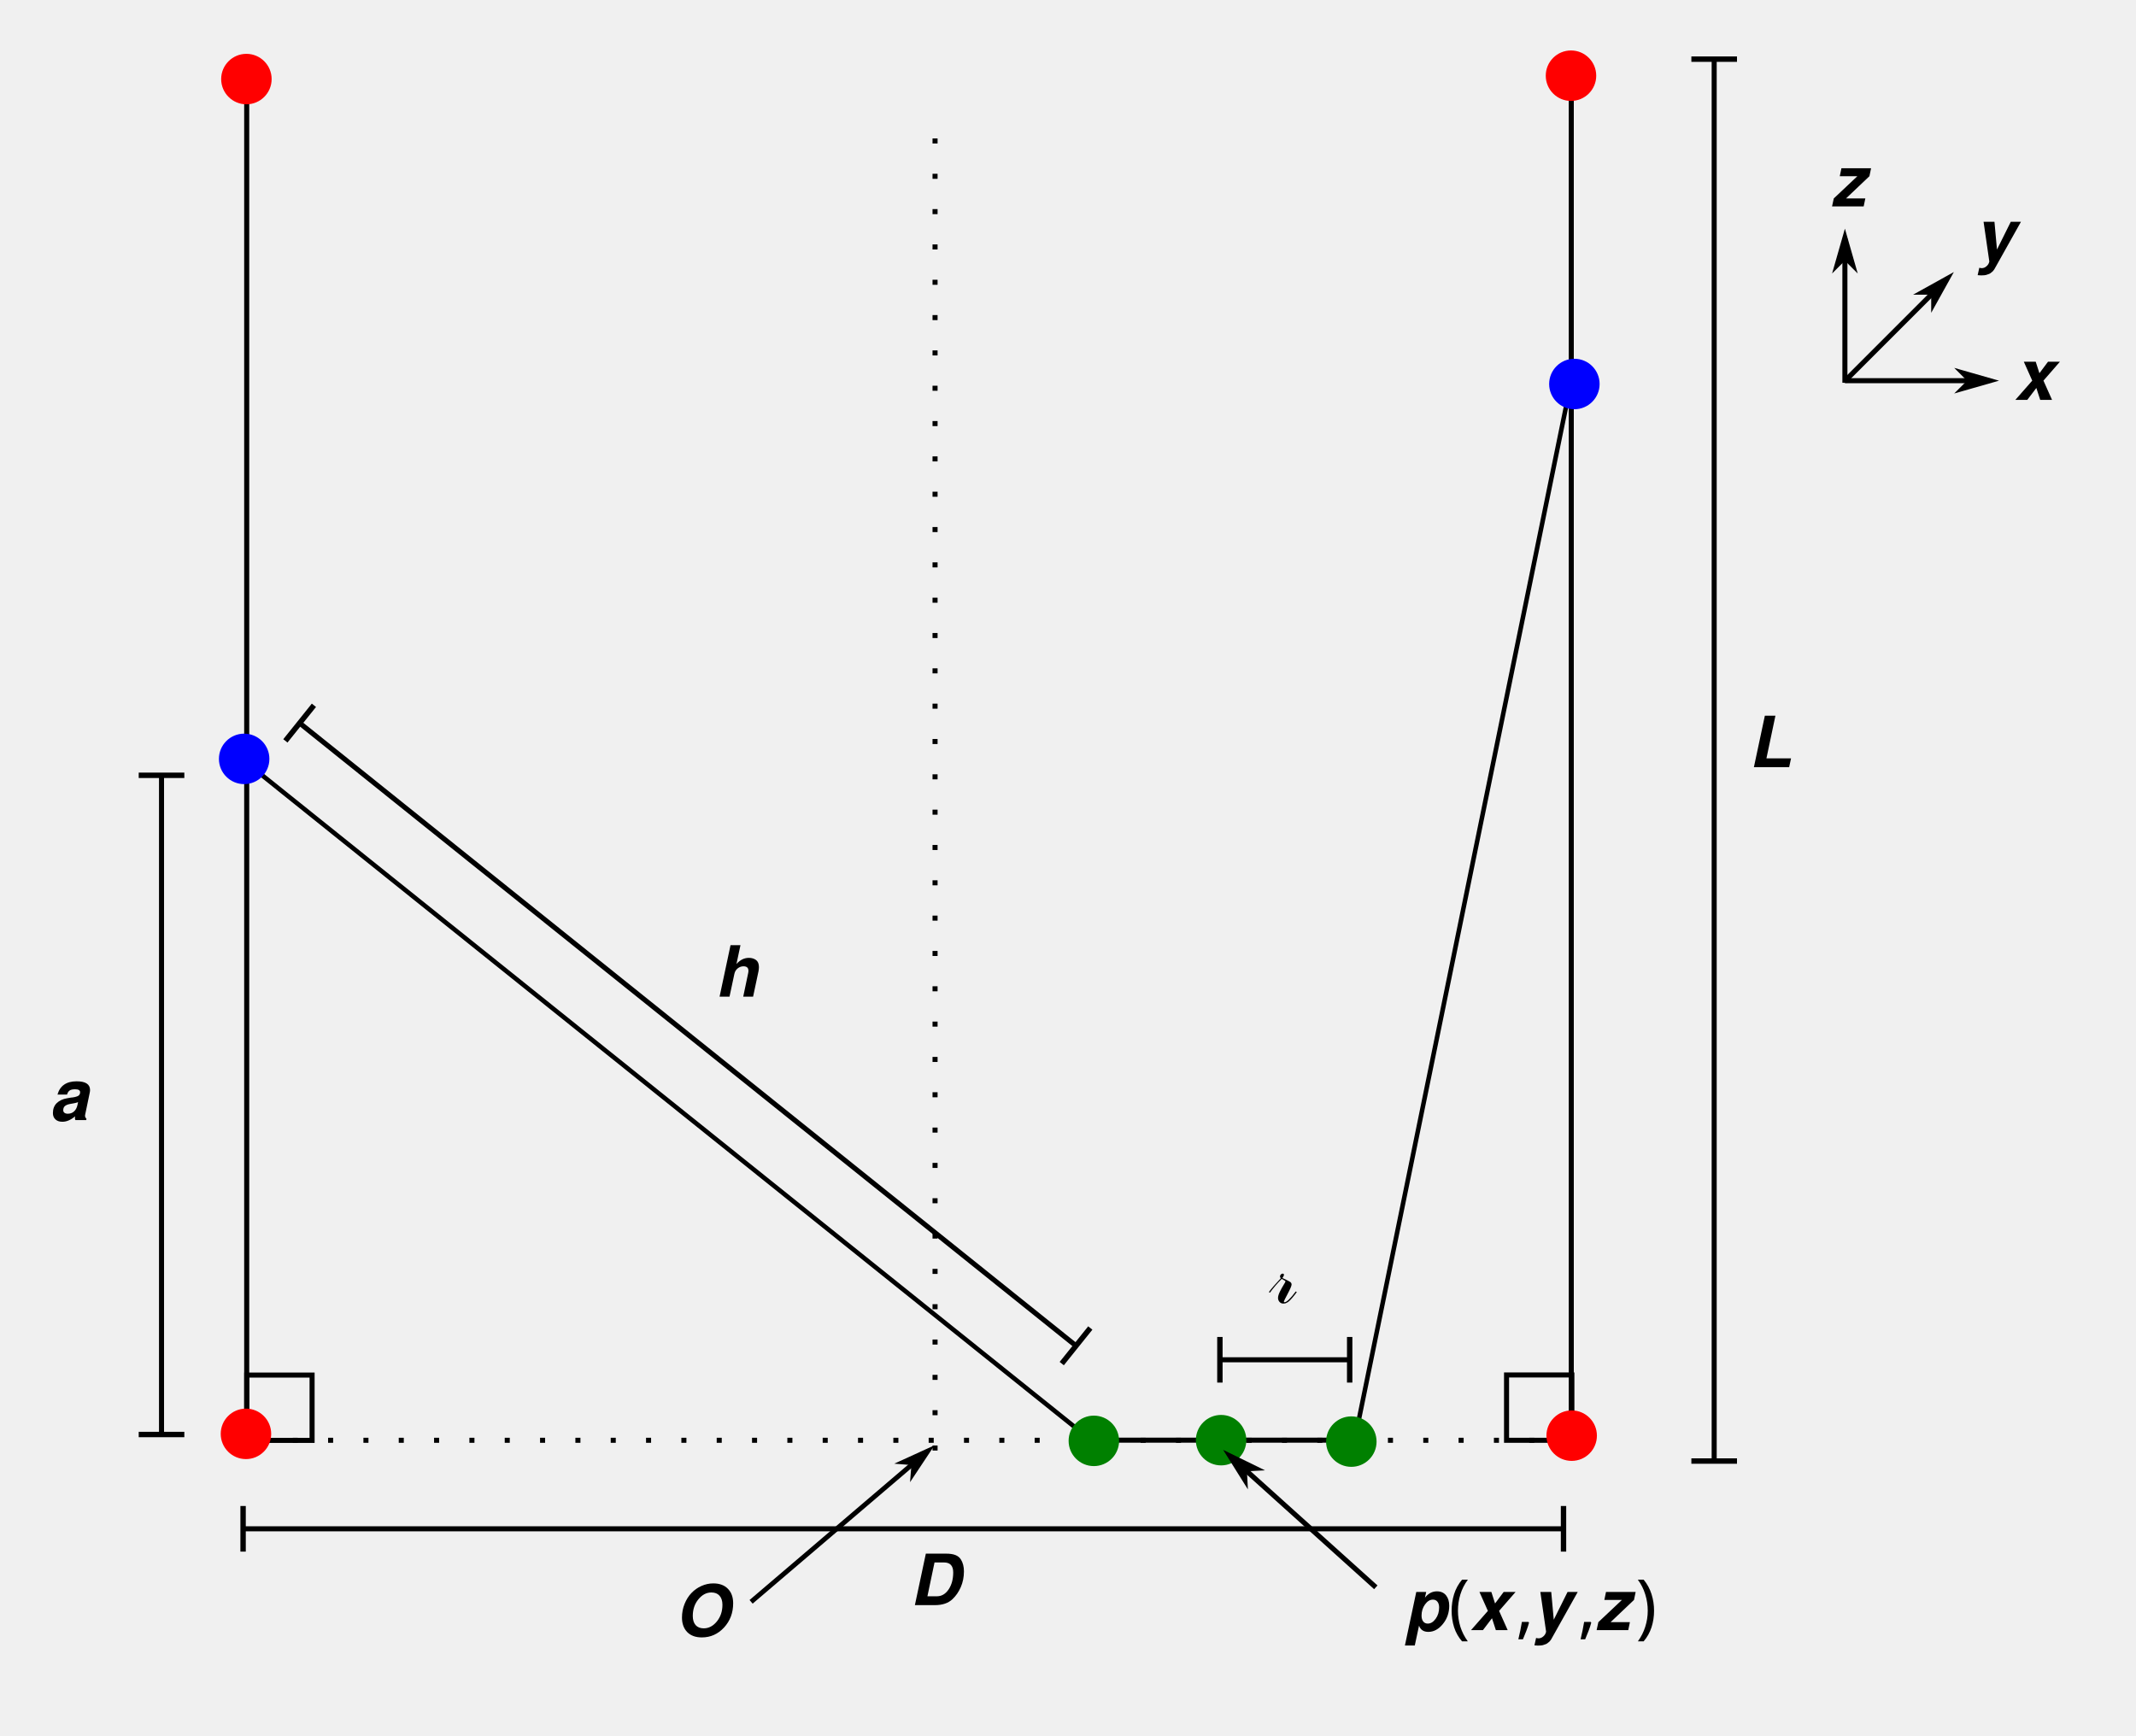
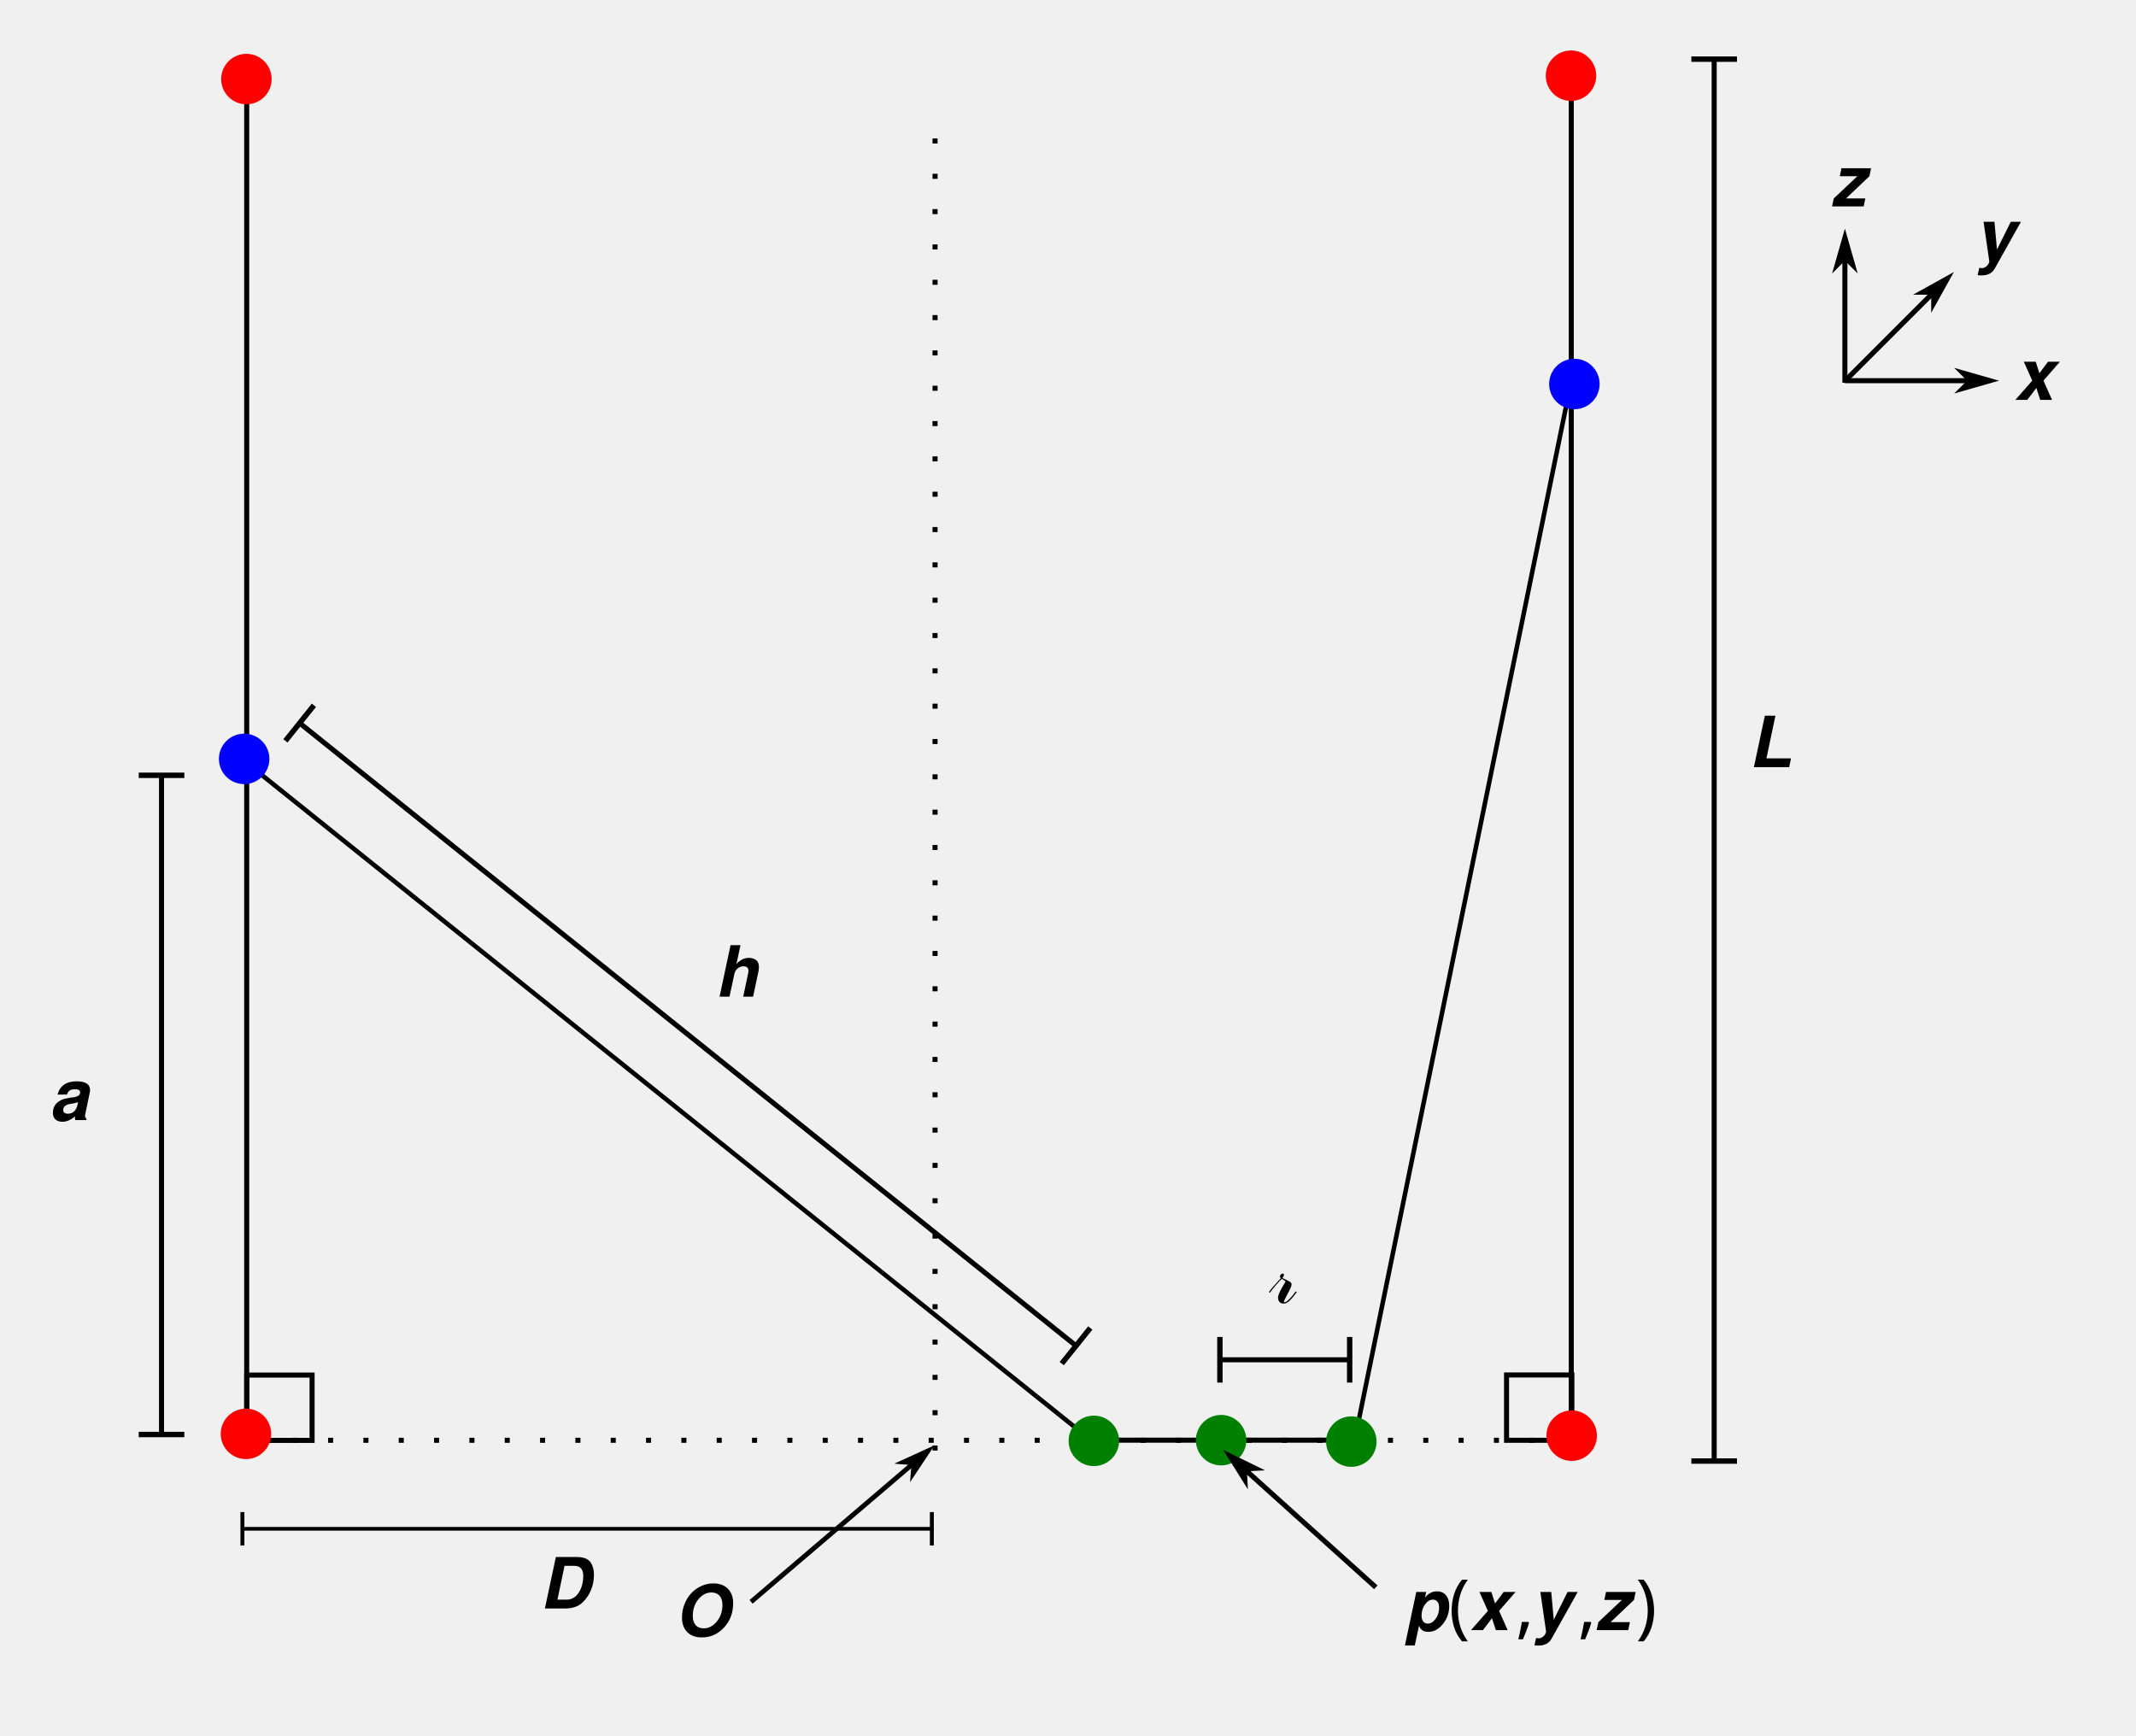
<svg xmlns="http://www.w3.org/2000/svg" width="423.229" height="343.892" id="svg2" version="1.1">
  <defs id="defs4">
    <marker style="overflow:visible" id="DistanceStart" refX="0" refY="0" orient="auto">
      <g id="g2300">
        <path style="fill:none;stroke:#ffffff;stroke-width:1.15;stroke-linecap:square" d="M 0,0 2,0" id="path2306" />
        <path style="fill:#000000;fill-rule:evenodd;stroke:none" d="M 0,0 13,4 9,0 13,-4 0,0 z" id="path2302" />
        <path style="fill:none;stroke:#000000;stroke-width:1;stroke-linecap:square" d="M 0,-4 0,40" id="path2304" />
      </g>
    </marker>
    <marker orient="auto" refY="0" refX="0" id="StopL" style="overflow:visible">
      <path id="path4578" d="M 0,5.65 0,-5.65" style="fill:none;stroke:#000000;stroke-width:1pt" transform="scale(0.8,0.8)" />
    </marker>
    <marker orient="auto" refY="0" refX="0" id="Arrow1Lend" style="overflow:visible">
      <path id="path4412" d="M 0,0 5,-5 -12.5,0 5,5 0,0 z" style="fill-rule:evenodd;stroke:#000000;stroke-width:1pt" transform="matrix(-0.8,0,0,-0.8,-10,0)" />
    </marker>
    <marker orient="auto" refY="0" refX="0" id="Arrow1Mend" style="overflow:visible">
      <path id="path4418" d="M 0,0 5,-5 -12.5,0 5,5 0,0 z" style="fill-rule:evenodd;stroke:#000000;stroke-width:1pt" transform="matrix(-0.4,0,0,-0.4,-4,0)" />
    </marker>
    <marker orient="auto" refY="0" refX="0" id="Arrow1Mstart" style="overflow:visible">
      <path id="path4415" d="M 0,0 5,-5 -12.5,0 5,5 0,0 z" style="fill-rule:evenodd;stroke:#000000;stroke-width:1pt" transform="matrix(0.4,0,0,0.4,4,0)" />
    </marker>
    <marker orient="auto" refY="0" refX="0" id="Arrow2Lstart" style="overflow:visible">
      <path id="path4427" style="fill-rule:evenodd;stroke-width:0.625;stroke-linejoin:round" d="M 8.719,4.034 -2.207,0.016 8.719,-4.002 c -1.745,2.372 -1.735,5.617 -6e-7,8.035 z" transform="matrix(1.1,0,0,1.1,1.1,0)" />
    </marker>
    <marker orient="auto" refY="0" refX="0" id="Arrow1Lstart" style="overflow:visible">
      <path id="path4409" d="M 0,0 5,-5 -12.5,0 5,5 0,0 z" style="fill-rule:evenodd;stroke:#000000;stroke-width:1pt" transform="matrix(0.8,0,0,0.8,10,0)" />
    </marker>
    <marker orient="auto" refY="0" refX="0" id="Arrow1Mstart-5" style="overflow:visible">
      <path id="path4415-5" d="M 0,0 5,-5 -12.5,0 5,5 0,0 z" style="fill-rule:evenodd;stroke:#000000;stroke-width:1pt" transform="matrix(0.4,0,0,0.4,4,0)" />
    </marker>
    <marker orient="auto" refY="0" refX="0" id="StopL-5" style="overflow:visible">
      <path id="path4578-2" d="M 0,5.65 0,-5.65" style="fill:none;stroke:#000000;stroke-width:1pt" transform="scale(0.8,0.8)" />
    </marker>
    <marker orient="auto" refY="0" refX="0" id="marker10958" style="overflow:visible">
      <path id="path10960" d="M 0,5.65 0,-5.65" style="fill:none;stroke:#000000;stroke-width:1pt" transform="scale(0.8,0.8)" />
    </marker>
    <marker orient="auto" refY="0" refX="0" id="StopL-2" style="overflow:visible">
      <path id="path4578-21" d="M 0,5.65 0,-5.65" style="fill:none;stroke:#000000;stroke-width:1pt" transform="scale(0.8,0.8)" />
    </marker>
    <marker orient="auto" refY="0" refX="0" id="marker11599" style="overflow:visible">
      <path id="path11601" d="M 0,5.65 0,-5.65" style="fill:none;stroke:#000000;stroke-width:1pt" transform="scale(0.8,0.8)" />
    </marker>
  </defs>
  <g id="layer1" transform="translate(-73.05148,-94.84053)">
    <rect style="fill:none;stroke:#000000;stroke-width:1;stroke-miterlimit:4;stroke-opacity:1;stroke-dasharray:none;stroke-dashoffset:0" id="rect11629-4" width="12.943" height="12.943" x="371.561" y="367.3" />
    <rect style="fill:none;stroke:#000000;stroke-width:1;stroke-miterlimit:4;stroke-opacity:1;stroke-dasharray:none;stroke-dashoffset:0" id="rect11629" width="12.943" height="12.943" x="121.945" y="367.321" />
    <path style="fill:none;stroke:#000000;stroke-width:1;stroke-linecap:butt;stroke-linejoin:miter;stroke-miterlimit:4;stroke-opacity:1;stroke-dasharray:1, 6;stroke-dashoffset:0;marker-start:none;marker-mid:none;marker-end:none" d="m 124.059,380.242 261.63,0" id="path6797-3" />
    <path style="fill:none;stroke:#000000;stroke-width:1px;stroke-linecap:butt;stroke-linejoin:miter;stroke-opacity:1" d="m 121.933,112.912 0,265.67" id="path3005" />
    <path style="fill:none;stroke:#000000;stroke-width:1px;stroke-linecap:butt;stroke-linejoin:miter;stroke-opacity:1" d="m 384.387,112.457 0,265.67" id="path3005-4" />
-     <path transform="translate(264.329,-93.23594)" style="fill:#ff0000" id="path3135-3-4" d="m 125,203.076 c 0,2.761 -2.239,5 -5,5 -2.761,0 -5,-2.239 -5,-5 0,-2.761 2.239,-5 5,-5 2.761,0 5,2.239 5,5 z" />
-     <path transform="translate(1.873638,-92.56631)" style="fill:#ff0000" id="path3135-3-4-5" d="m 125,203.076 c 0,2.761 -2.239,5 -5,5 -2.761,0 -5,-2.239 -5,-5 0,-2.761 2.239,-5 5,-5 2.761,0 5,2.239 5,5 z" />
-     <path transform="translate(264.4643,176.25)" style="fill:#ff0000" id="path3135-3-4-0" d="m 125,203.076 c 0,2.761 -2.239,5 -5,5 -2.761,0 -5,-2.239 -5,-5 0,-2.761 2.239,-5 5,-5 2.761,0 5,2.239 5,5 z" />
-     <path transform="translate(1.785714,175.8929)" style="fill:#ff0000" id="path3135-3-4-03" d="m 125,203.076 c 0,2.761 -2.239,5 -5,5 -2.761,0 -5,-2.239 -5,-5 0,-2.761 2.239,-5 5,-5 2.761,0 5,2.239 5,5 z" />
+     <path transform="translate(264.329,-93.23594)" style="fill:#ff0000" id="path3135-3-4" d="M 125,203.076 C 125,205.838 122.761,208.076 120,208.076 117.239,208.076 115,205.838 115,203.076 115,200.315 117.239,198.076 120,198.076 122.761,198.076 125,200.315 125,203.076 z" />
+     <path transform="translate(1.873638,-92.56631)" style="fill:#ff0000" id="path3135-3-4-5" d="M 125,203.076 C 125,205.838 122.761,208.076 120,208.076 117.239,208.076 115,205.838 115,203.076 115,200.315 117.239,198.076 120,198.076 122.761,198.076 125,200.315 125,203.076 z" />
+     <path transform="translate(264.4643,176.25)" style="fill:#ff0000" id="path3135-3-4-0" d="M 125,203.076 C 125,205.838 122.761,208.076 120,208.076 117.239,208.076 115,205.838 115,203.076 115,200.315 117.239,198.076 120,198.076 122.761,198.076 125,200.315 125,203.076 z" />
+     <path transform="translate(1.785714,175.8929)" style="fill:#ff0000" id="path3135-3-4-03" d="M 125,203.076 C 125,205.838 122.761,208.076 120,208.076 117.239,208.076 115,205.838 115,203.076 115,200.315 117.239,198.076 120,198.076 122.761,198.076 125,200.315 125,203.076 z" />
    <text xml:space="preserve" style="font-size:40px;font-style:normal;font-weight:normal;line-height:125%;letter-spacing:0px;word-spacing:0px;fill:#000000;fill-opacity:1;stroke:none;font-family:Sans" x="495.714" y="124.505" id="text3214">
      <tspan id="tspan3216" x="495.714" y="124.505" />
    </text>
    <path style="fill:none;stroke:#000000;stroke-width:0.9px;stroke-linecap:butt;stroke-linejoin:miter;stroke-opacity:1" d="M 384.403,170.279 341.311,380.969" id="path3005-4-8" />
    <path style="fill:none;stroke:#000000;stroke-width:0.9px;stroke-linecap:butt;stroke-linejoin:miter;stroke-opacity:1" d="M 122.553,246.511 290.304,381.071" id="path3005-4-8-2" />
-     <path style="fill:#0000ff" id="path3135" d="m 125,203.076 c 0,2.761 -2.239,5 -5,5 -2.761,0 -5,-2.239 -5,-5 0,-2.761 2.239,-5 5,-5 2.761,0 5,2.239 5,5 z" transform="translate(1.428572,42.14286)" />
-     <path transform="translate(265,-32.14285)" style="fill:#0000ff" id="path3135-3" d="m 125,203.076 c 0,2.761 -2.239,5 -5,5 -2.761,0 -5,-2.239 -5,-5 0,-2.761 2.239,-5 5,-5 2.761,0 5,2.239 5,5 z" />
+     <path style="fill:#0000ff" id="path3135" d="M 125,203.076 C 125,205.838 122.761,208.076 120,208.076 117.239,208.076 115,205.838 115,203.076 115,200.315 117.239,198.076 120,198.076 122.761,198.076 125,200.315 125,203.076 z" transform="translate(1.428572,42.14286)" />
+     <path transform="translate(265,-32.14285)" style="fill:#0000ff" id="path3135-3" d="M 125,203.076 C 125,205.838 122.761,208.076 120,208.076 117.239,208.076 115,205.838 115,203.076 115,200.315 117.239,198.076 120,198.076 122.761,198.076 125,200.315 125,203.076 z" />
    <path style="fill:none;stroke:#000000;stroke-width:1px;stroke-linecap:butt;stroke-linejoin:miter;stroke-opacity:1" d="m 290,380.219 51.429,0 0,0" id="path3319" />
-     <path transform="translate(220.8062,177.4298)" style="fill:#008000" id="path3135-3-4-1" d="m 125,203.076 c 0,2.761 -2.239,5 -5,5 -2.761,0 -5,-2.239 -5,-5 0,-2.761 2.239,-5 5,-5 2.761,0 5,2.239 5,5 z" />
-     <path transform="translate(169.7875,177.2817)" style="fill:#008000" id="path3135-3-4-1-7" d="m 125,203.076 c 0,2.761 -2.239,5 -5,5 -2.761,0 -5,-2.239 -5,-5 0,-2.761 2.239,-5 5,-5 2.761,0 5,2.239 5,5 z" />
-     <path transform="translate(195,177.1429)" style="fill:#008000" id="path3135-3-4-1-1" d="m 125,203.076 c 0,2.761 -2.239,5 -5,5 -2.761,0 -5,-2.239 -5,-5 0,-2.761 2.239,-5 5,-5 2.761,0 5,2.239 5,5 z" />
+     <path transform="translate(220.8062,177.4298)" style="fill:#008000" id="path3135-3-4-1" d="M 125,203.076 C 125,205.838 122.761,208.076 120,208.076 117.239,208.076 115,205.838 115,203.076 115,200.315 117.239,198.076 120,198.076 122.761,198.076 125,200.315 125,203.076 z" />
+     <path transform="translate(169.7875,177.2817)" style="fill:#008000" id="path3135-3-4-1-7" d="M 125,203.076 C 125,205.838 122.761,208.076 120,208.076 117.239,208.076 115,205.838 115,203.076 115,200.315 117.239,198.076 120,198.076 122.761,198.076 125,200.315 125,203.076 z" />
+     <path transform="translate(195,177.1429)" style="fill:#008000" id="path3135-3-4-1-1" d="M 125,203.076 C 125,205.838 122.761,208.076 120,208.076 117.239,208.076 115,205.838 115,203.076 115,200.315 117.239,198.076 120,198.076 122.761,198.076 125,200.315 125,203.076 z" />
    <path style="fill:none;stroke:#000000;stroke-width:1px;stroke-linecap:butt;stroke-linejoin:miter;stroke-opacity:1;marker-start:url(#Arrow1Mstart);marker-mid:none" d="m 438.603,142.122 0,28.571" id="path3437" />
    <path style="fill:none;stroke:#000000;stroke-width:1px;stroke-linecap:butt;stroke-linejoin:miter;stroke-opacity:1;marker-start:none;marker-end:url(#Arrow1Mend)" d="m 438.603,170.275 28.571,0" id="path3437-4" />
    <text xml:space="preserve" style="font-size:14px;font-style:normal;font-variant:normal;font-weight:normal;font-stretch:normal;text-align:start;line-height:125%;letter-spacing:0px;word-spacing:0px;writing-mode:lr-tb;text-anchor:start;fill:#000000;fill-opacity:1;stroke:none;font-family:Sans;-inkscape-font-specification:Sans" x="472.174" y="174.081" id="text6705">
      <tspan id="tspan6707" x="472.174" y="174.081">𝒙</tspan>
    </text>
    <text xml:space="preserve" style="font-size:14px;font-style:normal;font-variant:normal;font-weight:normal;font-stretch:normal;text-align:start;line-height:125%;letter-spacing:0px;word-spacing:0px;writing-mode:lr-tb;text-anchor:start;fill:#000000;fill-opacity:1;stroke:none;font-family:Sans;-inkscape-font-specification:Sans" x="436.056" y="135.744" id="text6709">
      <tspan id="tspan6711" x="436.056" y="135.744">𝒛</tspan>
    </text>
    <path style="fill:none;stroke:#000000;stroke-width:1px;stroke-linecap:butt;stroke-linejoin:miter;stroke-opacity:1;marker-start:url(#Arrow1Mstart);marker-mid:none" d="m 458.796,150.142 -20.203,20.203" id="path3437-7" />
    <text xml:space="preserve" style="font-size:14px;font-style:normal;font-variant:normal;font-weight:normal;font-stretch:normal;text-align:start;line-height:125%;letter-spacing:0px;word-spacing:0px;writing-mode:lr-tb;text-anchor:start;fill:#000000;fill-opacity:1;stroke:none;font-family:Sans;-inkscape-font-specification:Sans" x="464.89" y="146.351" id="text6705-3">
      <tspan id="tspan6707-6" x="464.89" y="146.351">𝒚</tspan>
    </text>
    <text xml:space="preserve" style="font-size:14px;font-style:normal;font-variant:normal;font-weight:normal;font-stretch:normal;text-align:start;line-height:125%;letter-spacing:0px;word-spacing:0px;writing-mode:lr-tb;text-anchor:start;fill:#000000;fill-opacity:1;stroke:none;font-family:Sans;-inkscape-font-specification:Sans" x="351.421" y="417.865" id="text6758">
      <tspan x="351.421" y="417.865" id="tspan6762">𝒑(𝒙,𝒚,𝒛)</tspan>
    </text>
    <text xml:space="preserve" style="font-size:14px;font-style:normal;font-variant:normal;font-weight:normal;font-stretch:normal;text-align:start;line-height:125%;letter-spacing:0px;word-spacing:0px;writing-mode:lr-tb;text-anchor:start;fill:#000000;fill-opacity:1;stroke:none;font-family:Sans;-inkscape-font-specification:Sans" x="207.553" y="418.976" id="text6758-1">
      <tspan x="207.553" y="418.976" id="tspan6762-0">𝑶</tspan>
    </text>
    <path style="fill:none;stroke:#000000;stroke-width:1;stroke-linecap:butt;stroke-linejoin:miter;stroke-miterlimit:4;stroke-opacity:1;stroke-dasharray:none;marker-end:url(#Arrow1Mend)" d="M 345.655,409.375 316.87,383.459" id="path6791" />
    <path style="fill:none;stroke:#000000;stroke-width:0.949;stroke-linecap:butt;stroke-linejoin:miter;stroke-miterlimit:4;stroke-opacity:1;stroke-dasharray:none;marker-start:none;marker-end:url(#Arrow1Mend)" d="m 221.876,412.254 34.921,-29.803" id="path6795" />
-     <path style="fill:none;stroke:#000000;stroke-width:1px;stroke-linecap:butt;stroke-linejoin:miter;stroke-opacity:1;marker-start:url(#StopL);marker-end:url(#StopL)" d="m 121.218,397.783 261.63,0" id="path6797" />
+     <path style="fill:none;stroke:#000000;stroke-width:0.733px;stroke-linecap:butt;stroke-linejoin:miter;stroke-opacity:1;marker-start:url(#StopL);marker-end:url(#StopL)" d="M 121.085,397.783 257.689,397.783" id="path6797" />
    <path style="fill:none;stroke:#000000;stroke-width:1px;stroke-linecap:butt;stroke-linejoin:miter;stroke-opacity:1;marker-start:url(#StopL);marker-end:url(#StopL)" d="m 412.701,384.355 0,-277.792" id="path6799" />
    <text xml:space="preserve" style="font-size:14px;font-style:normal;font-variant:normal;font-weight:normal;font-stretch:normal;text-align:start;line-height:125%;letter-spacing:0px;word-spacing:0px;writing-mode:lr-tb;text-anchor:start;fill:#000000;fill-opacity:1;stroke:none;font-family:Sans;-inkscape-font-specification:Sans" x="83.051" y="316.797" id="text10115">
      <tspan id="tspan10117" x="83.051" y="316.797">𝒂 </tspan>
    </text>
    <text xml:space="preserve" style="font-size:14px;font-style:normal;font-variant:normal;font-weight:normal;font-stretch:normal;text-align:start;line-height:125%;letter-spacing:0px;word-spacing:0px;writing-mode:lr-tb;text-anchor:start;fill:#000000;fill-opacity:1;stroke:none;font-family:Sans;-inkscape-font-specification:Sans" x="324.467" y="353.058" id="text10140">
      <tspan id="tspan10142" x="324.467" y="353.058">𝓇</tspan>
    </text>
    <text xml:space="preserve" style="font-size:14px;font-style:normal;font-variant:normal;font-weight:normal;font-stretch:normal;text-align:start;line-height:125%;letter-spacing:0px;word-spacing:0px;writing-mode:lr-tb;text-anchor:start;fill:#000000;fill-opacity:1;stroke:none;font-family:Sans;-inkscape-font-specification:Sans" x="215.143" y="292.335" id="text10144">
      <tspan id="tspan10146" x="215.143" y="292.335">𝒉</tspan>
    </text>
    <path style="fill:none;stroke:#000000;stroke-width:1px;stroke-linecap:butt;stroke-linejoin:miter;stroke-opacity:1;marker-start:url(#StopL);marker-end:url(#StopL)" d="m 314.763,364.29 25.714,0" id="path10148" />
    <path style="fill:none;stroke:#000000;stroke-width:1;stroke-linecap:butt;stroke-linejoin:miter;stroke-miterlimit:4;stroke-opacity:1;stroke-dasharray:none;marker-start:url(#StopL);marker-end:url(#StopL)" d="m 105.056,379.096 0,-130.624" id="path6799-5" />
    <text xml:space="preserve" style="font-size:14px;font-style:normal;font-variant:normal;font-weight:normal;font-stretch:normal;text-align:start;line-height:125%;letter-spacing:0px;word-spacing:0px;writing-mode:lr-tb;text-anchor:start;fill:#000000;fill-opacity:1;stroke:none;font-family:Sans;-inkscape-font-specification:Sans" x="420.291" y="246.869" id="text11619">
      <tspan id="tspan11621" x="420.291" y="246.869">𝑳</tspan>
      <tspan x="420.291" y="264.369" id="tspan11623" />
    </text>
-     <text xml:space="preserve" style="font-size:14px;font-style:normal;font-variant:normal;font-weight:normal;font-stretch:normal;text-align:start;line-height:125%;letter-spacing:0px;word-spacing:0px;writing-mode:lr-tb;text-anchor:start;fill:#000000;fill-opacity:1;stroke:none;font-family:Sans;-inkscape-font-specification:Sans" x="254.046" y="412.906" id="text11625">
-       <tspan id="tspan11627" x="254.046" y="412.906">𝑫</tspan>
+     <text xml:space="preserve" style="font-size:14px;font-style:normal;font-variant:normal;font-weight:normal;font-stretch:normal;text-align:start;line-height:125%;letter-spacing:0px;word-spacing:0px;writing-mode:lr-tb;text-anchor:start;fill:#000000;fill-opacity:1;stroke:none;font-family:Sans;-inkscape-font-specification:Sans" x="180.737" y="413.573" id="text11625">
+       <tspan id="tspan11627" x="180.737" y="413.573">𝑫</tspan>
    </text>
    <path style="fill:none;stroke:#000000;stroke-width:1;stroke-linecap:butt;stroke-linejoin:miter;stroke-miterlimit:4;stroke-opacity:1;stroke-dasharray:none;marker-start:url(#marker11599);marker-mid:none;marker-end:url(#marker11599)" d="M 132.425,238.125 286.255,361.519" id="path3005-4-8-2-0" />
    <path style="fill:none;stroke:#000000;stroke-width:1;stroke-linecap:butt;stroke-linejoin:miter;stroke-miterlimit:4;stroke-opacity:1;stroke-dasharray:1, 6;stroke-dashoffset:0;marker-start:none;marker-mid:none;marker-end:none" d="m 258.324,382.275 0,-261.63" id="path6797-3-2" />
  </g>
</svg>
